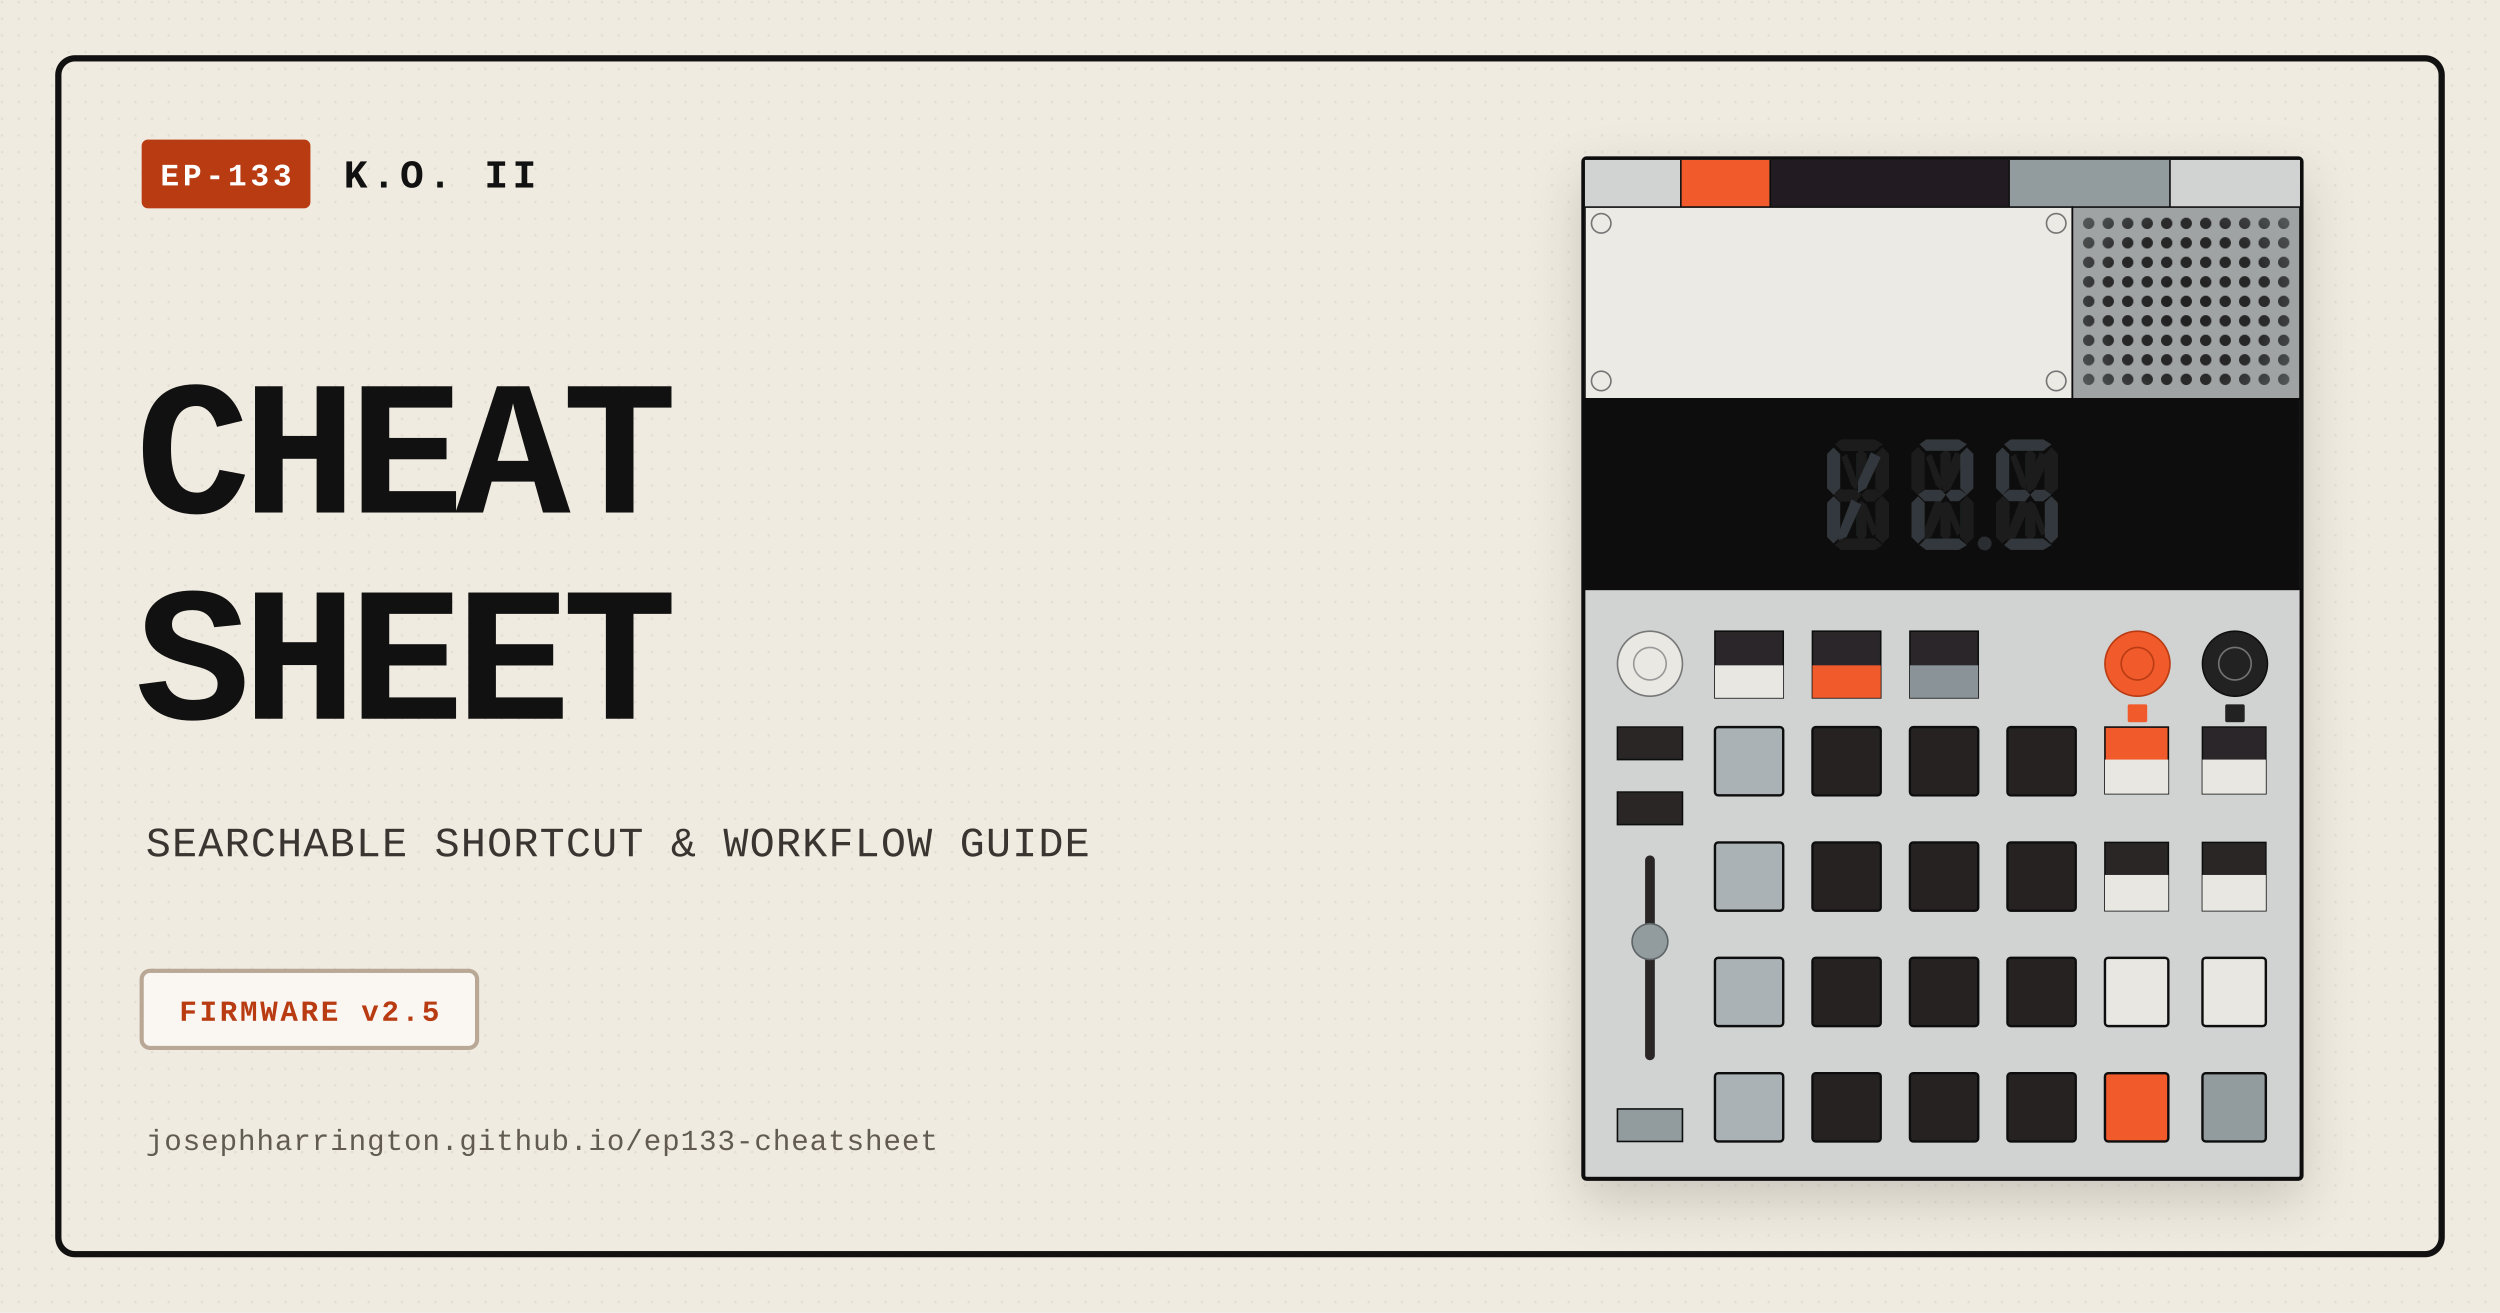
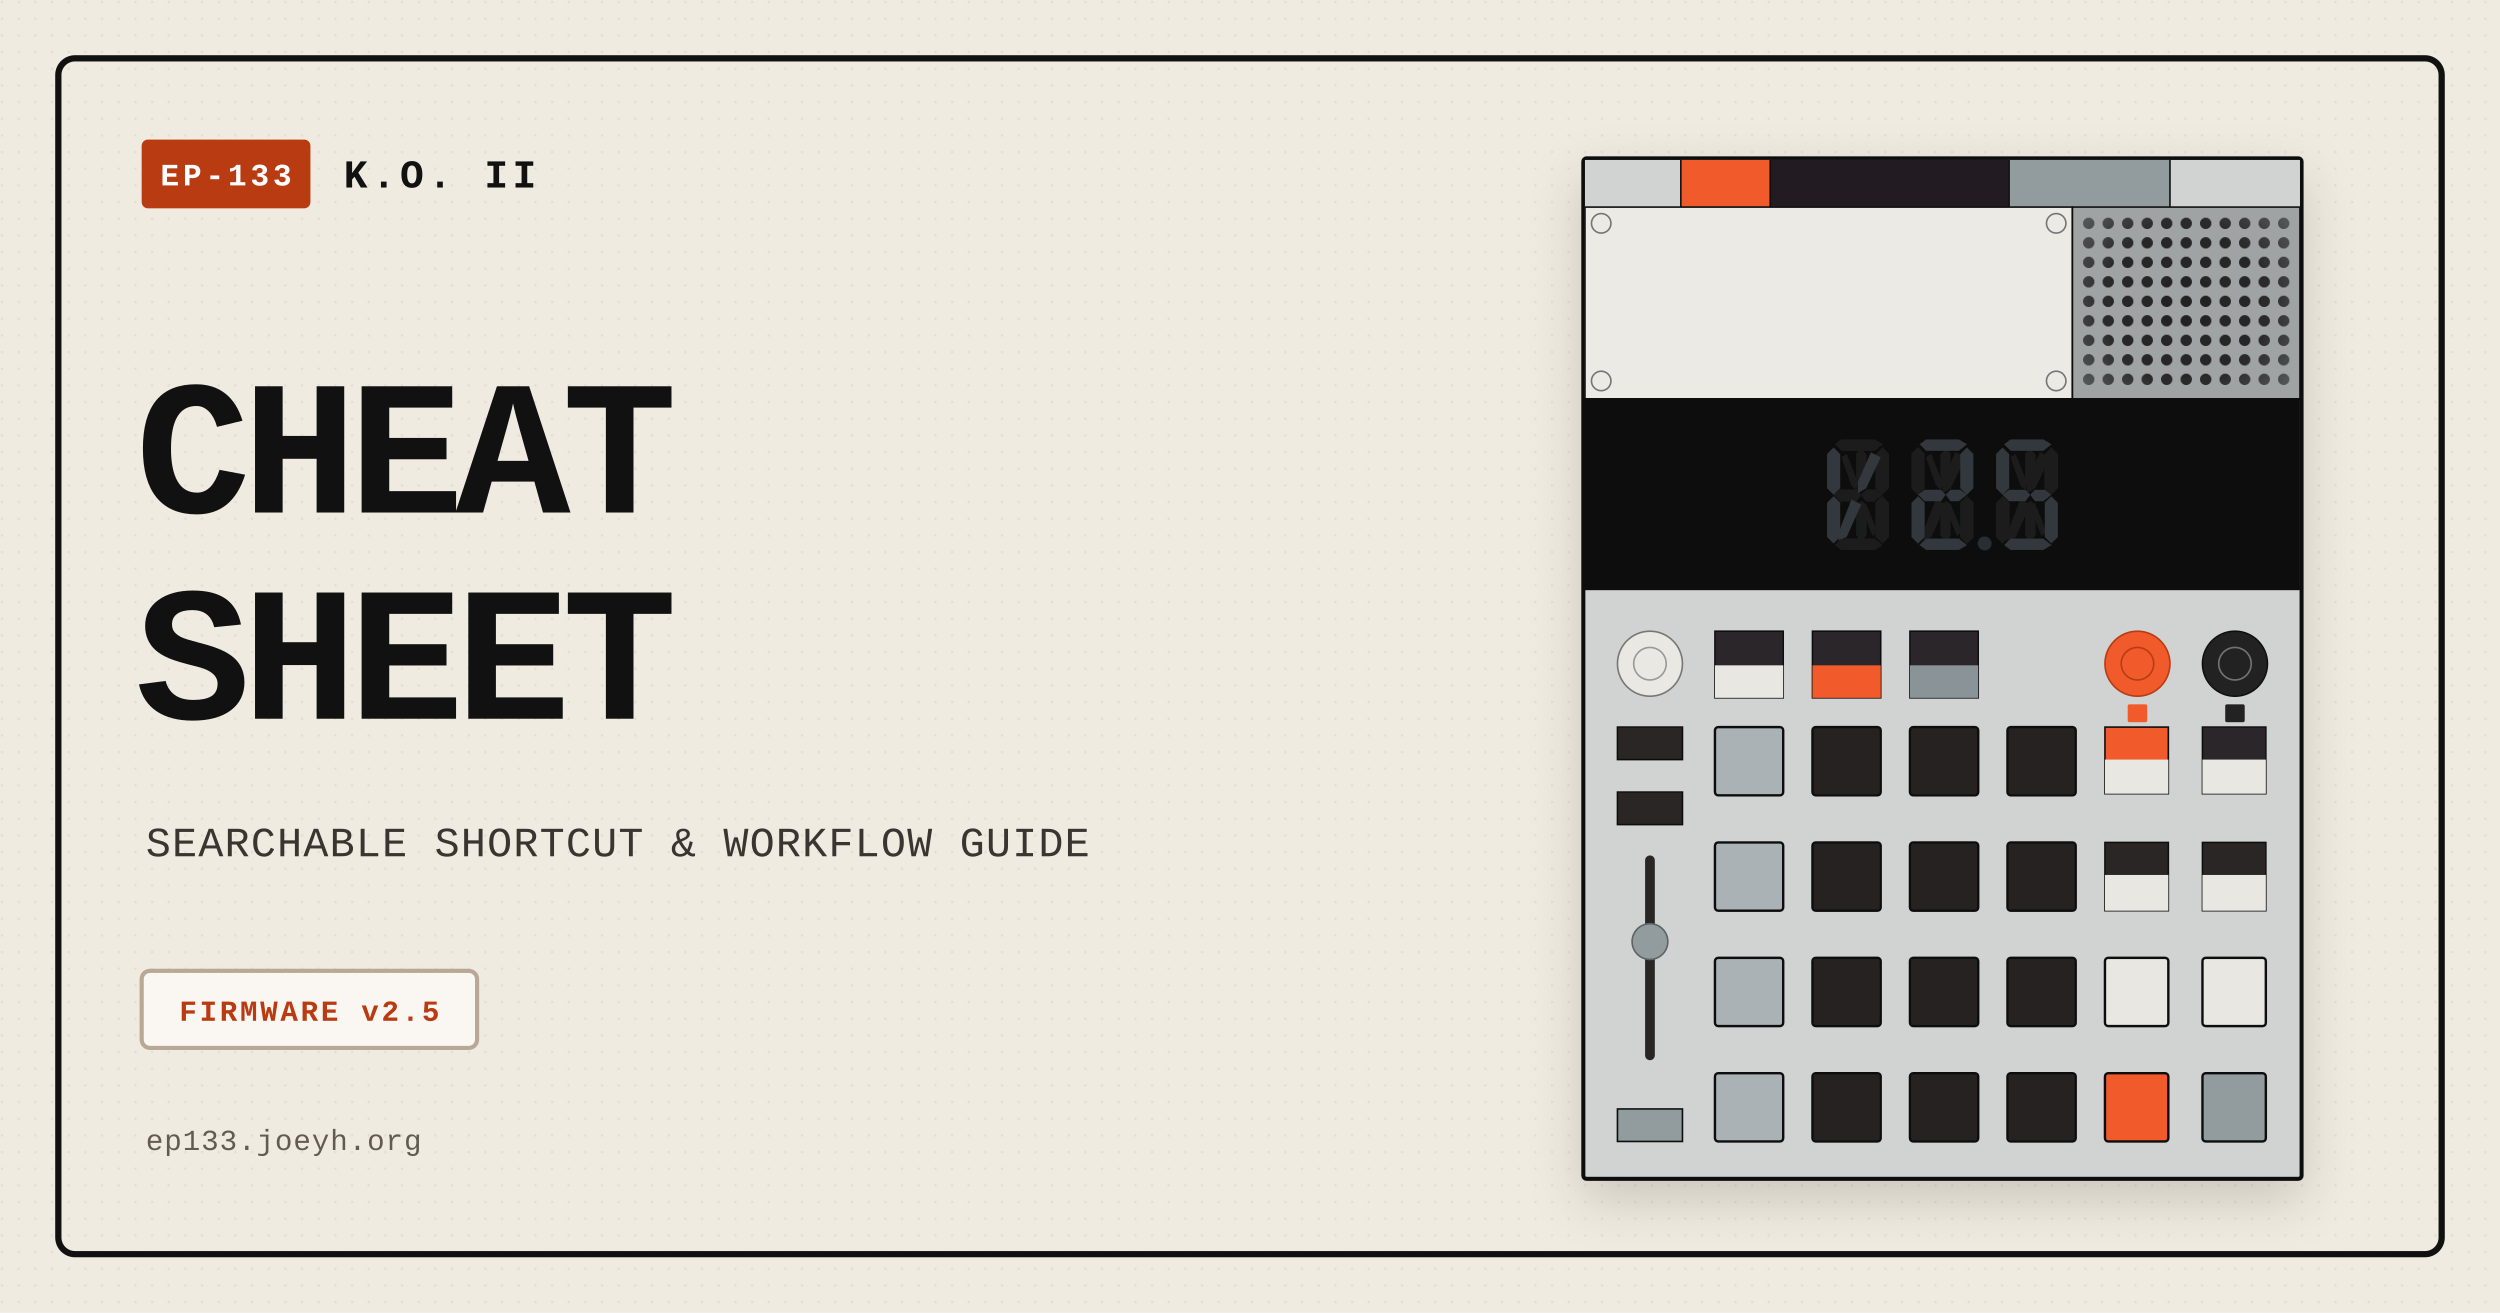
<svg xmlns="http://www.w3.org/2000/svg" width="1200" height="630" viewBox="0 0 1200 630" role="img" aria-labelledby="title description">
  <defs>
    <pattern id="paper" width="8" height="8" patternUnits="userSpaceOnUse">
      <circle cx="1" cy="1" r="0.65" fill="#111111" opacity="0.055" />
    </pattern>
    <filter id="shadow" x="-20%" y="-20%" width="140%" height="150%">
      <feDropShadow dx="0" dy="12" stdDeviation="16" flood-color="#111111" flood-opacity="0.16" />
    </filter>
    <pattern id="speaker-holes" x="305" y="34" width="12" height="12" patternUnits="userSpaceOnUse">
      <circle cx="6" cy="6" r="3.5" fill="#ffffff" />
    </pattern>
    <radialGradient id="speaker-depth" cx="371" cy="89" r="86" gradientUnits="userSpaceOnUse">
      <stop offset="0" stop-color="#222222" />
      <stop offset=".58" stop-color="#292929" />
      <stop offset="1" stop-color="#5b6060" />
    </radialGradient>
    <mask id="speaker-mask" maskUnits="userSpaceOnUse" x="305" y="34" width="132" height="110">
      <rect x="305" y="34" width="132" height="110" fill="url(#speaker-holes)" />
    </mask>
    <path id="segment-a" d="m5 0 4-3h20l5 3-5 4H9Z" />
    <path id="segment-b" d="m30 6 4-4 4 4v21l-4 4-4-4Z" />
    <path id="segment-c" d="m30 36 4-4 4 4v21l-4 4-4-4Z" />
    <path id="segment-d" d="m5 62 4-4h20l5 4-5 3H9Z" />
    <path id="segment-e" d="m0 36 4-4 4 4v21l-4 4-4-4Z" />
    <path id="segment-f" d="m0 6 4-4 4 4v21l-4 4-4-4Z" />
    <g id="segment-g">
      <path d="m4 31 4-3h10l3 3-3 4H8Z" />
      <path d="m21 31 3-3h6l4 3-5 4h-5Z" />
    </g>
    <path id="segment-h" d="m9 8 3-2 7 18-1 4-3-3Z" />
    <path id="segment-i" d="m18 6 3-3 3 3v18l-3 4-3-4Z" />
    <path id="segment-j" d="m27 5 6 3-9 19-5 3v-7Z" />
    <path id="segment-k" d="m24 37 7 17-3 2-7-17v-4Z" />
    <path id="segment-l" d="m18 38 3-3 3 4v17l-3 4-3-4Z" />
    <path id="segment-m" d="m15 34 6 3-9 20-5 2 1-7Z" />
  </defs>
  <rect width="1200" height="630" fill="#f0ebe0" />
  <rect width="1200" height="630" fill="url(#paper)" />
  <rect x="28" y="28" width="1144" height="574" rx="8" fill="none" stroke="#111111" stroke-width="3" />
  <g font-family="Menlo, Monaco, 'Courier New', monospace">
    <rect x="68" y="67" width="81" height="33" rx="3" fill="#b83b12" />
    <text x="108.5" y="89" text-anchor="middle" fill="#ffffff" font-size="15" font-weight="700" letter-spacing="1.8">EP-133</text>
    <text x="165" y="90" fill="#111111" font-size="19" font-weight="700" letter-spacing="2.1">K.O. II</text>
    <text x="65" y="246" fill="#111111" font-size="92" font-weight="700" letter-spacing="-4">CHEAT</text>
    <text x="65" y="345" fill="#111111" font-size="92" font-weight="700" letter-spacing="-4">SHEET</text>
    <text x="70" y="411" fill="#3a3530" font-size="20" letter-spacing="0.6">SEARCHABLE SHORTCUT &amp; WORKFLOW GUIDE</text>
    <rect x="68" y="466" width="161" height="37" rx="4" fill="#faf7f2" stroke="#b8a895" stroke-width="2" />
    <text x="148.5" y="490" text-anchor="middle" fill="#b83b12" font-size="14" font-weight="700" letter-spacing="1.3">FIRMWARE v2.5</text>
-     <text x="70" y="552" fill="#625b53" font-size="14" letter-spacing="0.45">josephharrington.github.io/ep133-cheatsheet</text>
+     <text x="70" y="552" fill="#625b53" font-size="14" letter-spacing="0.45">ep133.joeyh.org</text>
  </g>
  <g transform="translate(760 76) scale(.78)" filter="url(#shadow)">
    <rect width="442" height="628" rx="2" fill="#d1d3d3" stroke="#111111" stroke-width="2.5" />
    <rect x="1" y="1" width="440" height="29" fill="#d1d3d3" />
    <rect x="60" y="1" width="55" height="29" fill="#f15a2a" />
    <rect x="115" y="1" width="147" height="29" fill="#201f20" />
    <rect x="262" y="1" width="99" height="29" fill="#929b9e" />
    <line x1="60" y1="1" x2="60" y2="30" stroke="#111111" />
    <line x1="115" y1="1" x2="115" y2="30" stroke="#111111" />
    <line x1="262" y1="1" x2="262" y2="30" stroke="#111111" />
    <line x1="361" y1="1" x2="361" y2="30" stroke="#111111" />
    <rect x="1" y="30" width="300" height="118" fill="#ebeae5" stroke="#111111" stroke-width="1" />
    <rect x="301" y="30" width="140" height="118" fill="#9fa3a3" stroke="#111111" stroke-width="1" />
    <rect x="305" y="34" width="132" height="110" fill="url(#speaker-depth)" mask="url(#speaker-mask)" />
    <g fill="#ebeae5" stroke="#757575" stroke-width="1">
      <circle cx="11" cy="40" r="6" />
      <circle cx="291" cy="40" r="6" />
      <circle cx="11" cy="137" r="6" />
      <circle cx="291" cy="137" r="6" />
    </g>
    <rect x="1" y="148" width="440" height="117" fill="#111111" stroke="#111111" stroke-width="1" />
    <g transform="translate(150 176)">
      <g fill="#4a5255" opacity=".2">
        <g>
          <use href="#segment-a" />
          <use href="#segment-b" />
          <use href="#segment-c" />
          <use href="#segment-d" />
          <use href="#segment-e" />
          <use href="#segment-f" />
          <use href="#segment-g" />
          <use href="#segment-h" />
          <use href="#segment-i" />
          <use href="#segment-j" />
          <use href="#segment-k" />
          <use href="#segment-l" />
          <use href="#segment-m" />
        </g>
        <g transform="translate(52)">
          <use href="#segment-a" />
          <use href="#segment-b" />
          <use href="#segment-c" />
          <use href="#segment-d" />
          <use href="#segment-e" />
          <use href="#segment-f" />
          <use href="#segment-g" />
          <use href="#segment-h" />
          <use href="#segment-i" />
          <use href="#segment-j" />
          <use href="#segment-k" />
          <use href="#segment-l" />
          <use href="#segment-m" />
        </g>
        <g transform="translate(104)">
          <use href="#segment-a" />
          <use href="#segment-b" />
          <use href="#segment-c" />
          <use href="#segment-d" />
          <use href="#segment-e" />
          <use href="#segment-f" />
          <use href="#segment-g" />
          <use href="#segment-h" />
          <use href="#segment-i" />
          <use href="#segment-j" />
          <use href="#segment-k" />
          <use href="#segment-l" />
          <use href="#segment-m" />
        </g>
      </g>
      <g fill="#65777e" opacity=".3">
        <use href="#segment-e" />
        <use href="#segment-f" />
        <use href="#segment-j" />
        <use href="#segment-m" />
        <g transform="translate(52)">
          <use href="#segment-a" />
          <use href="#segment-b" />
          <use href="#segment-d" />
          <use href="#segment-e" />
          <use href="#segment-g" />
        </g>
        <circle cx="97" cy="61" r="4.2" />
        <g transform="translate(104)">
          <use href="#segment-a" />
          <use href="#segment-c" />
          <use href="#segment-d" />
          <use href="#segment-f" />
          <use href="#segment-g" />
        </g>
      </g>
    </g>
    <line x1="1" y1="265" x2="441" y2="265" stroke="#111111" stroke-width="1.5" />
    <g>
      <circle cx="41" cy="311" r="20" fill="#e9e8e3" stroke="#777777" />
      <circle cx="41" cy="311" r="10" fill="none" stroke="#999999" />
      <circle cx="341" cy="311" r="20" fill="#f15a2a" stroke="#b83b12" />
      <circle cx="341" cy="311" r="10" fill="none" stroke="#b83b12" />
      <circle cx="401" cy="311" r="20" fill="#242223" stroke="#111111" />
      <circle cx="401" cy="311" r="10" fill="none" stroke="#737373" />
    </g>
    <g>
      <rect x="335" y="336" width="12" height="11" rx="1" fill="#f15a2a" />
      <rect x="395" y="336" width="12" height="11" rx="1" fill="#242223" />
    </g>
    <g font-family="Arial, sans-serif" font-size="7" text-anchor="middle">
      <rect x="81" y="291" width="42" height="41" fill="#2a2829" stroke="#111111" />
      <rect x="81" y="312" width="42" height="20" fill="#e8e7e2" />
      <rect x="141" y="291" width="42" height="41" fill="#2a2829" stroke="#111111" />
      <rect x="141" y="312" width="42" height="20" fill="#f15a2a" />
      <rect x="201" y="291" width="42" height="41" fill="#2a2829" stroke="#111111" />
      <rect x="201" y="312" width="42" height="20" fill="#8a9498" />
      <rect x="321" y="350" width="39" height="41" fill="#f15a2a" stroke="#111111" />
      <rect x="321" y="370" width="39" height="21" fill="#e8e7e2" />
      <rect x="381" y="350" width="39" height="41" fill="#2a2829" stroke="#111111" />
      <rect x="381" y="370" width="39" height="21" fill="#e8e7e2" />
    </g>
    <g font-family="Arial, sans-serif" font-size="7" text-anchor="middle">
      <rect x="21" y="350" width="40" height="20" fill="#292728" stroke="#111111" />
      <rect x="21" y="390" width="40" height="20" fill="#292728" stroke="#111111" />
      <line x1="41" y1="432" x2="41" y2="552" stroke="#292728" stroke-width="6" stroke-linecap="round" />
      <circle cx="41" cy="482" r="11" fill="#929b9e" stroke="#5d6365" />
      <rect x="21" y="585" width="40" height="20" fill="#929b9e" stroke="#111111" />
    </g>
    <g stroke="#111111" stroke-width="1.5">
      <g fill="#aab2b5">
        <rect x="81" y="350" width="42" height="42" rx="2" />
        <rect x="81" y="421" width="42" height="42" rx="2" />
        <rect x="81" y="492" width="42" height="42" rx="2" />
        <rect x="81" y="563" width="42" height="42" rx="2" />
      </g>
      <g fill="#252324">
        <rect x="141" y="350" width="42" height="42" rx="2" />
        <rect x="201" y="350" width="42" height="42" rx="2" />
        <rect x="261" y="350" width="42" height="42" rx="2" />
        <rect x="141" y="421" width="42" height="42" rx="2" />
        <rect x="201" y="421" width="42" height="42" rx="2" />
        <rect x="261" y="421" width="42" height="42" rx="2" />
        <rect x="141" y="492" width="42" height="42" rx="2" />
        <rect x="201" y="492" width="42" height="42" rx="2" />
        <rect x="261" y="492" width="42" height="42" rx="2" />
        <rect x="141" y="563" width="42" height="42" rx="2" />
        <rect x="201" y="563" width="42" height="42" rx="2" />
        <rect x="261" y="563" width="42" height="42" rx="2" />
      </g>
      <g fill="#e8e7e2">
        <rect x="321" y="492" width="39" height="42" rx="2" />
        <rect x="381" y="492" width="39" height="42" rx="2" />
      </g>
      <rect x="321" y="563" width="39" height="42" rx="2" fill="#f15a2a" />
      <rect x="381" y="563" width="39" height="42" rx="2" fill="#929b9e" />
    </g>
    <g font-family="Arial, sans-serif" font-size="7" text-anchor="middle">
      <rect x="321" y="421" width="39" height="42" fill="#292728" stroke="#111111" />
      <rect x="321" y="441" width="39" height="22" fill="#e8e7e2" />
      <rect x="381" y="421" width="39" height="42" fill="#292728" stroke="#111111" />
      <rect x="381" y="441" width="39" height="22" fill="#e8e7e2" />
    </g>
  </g>
</svg>
